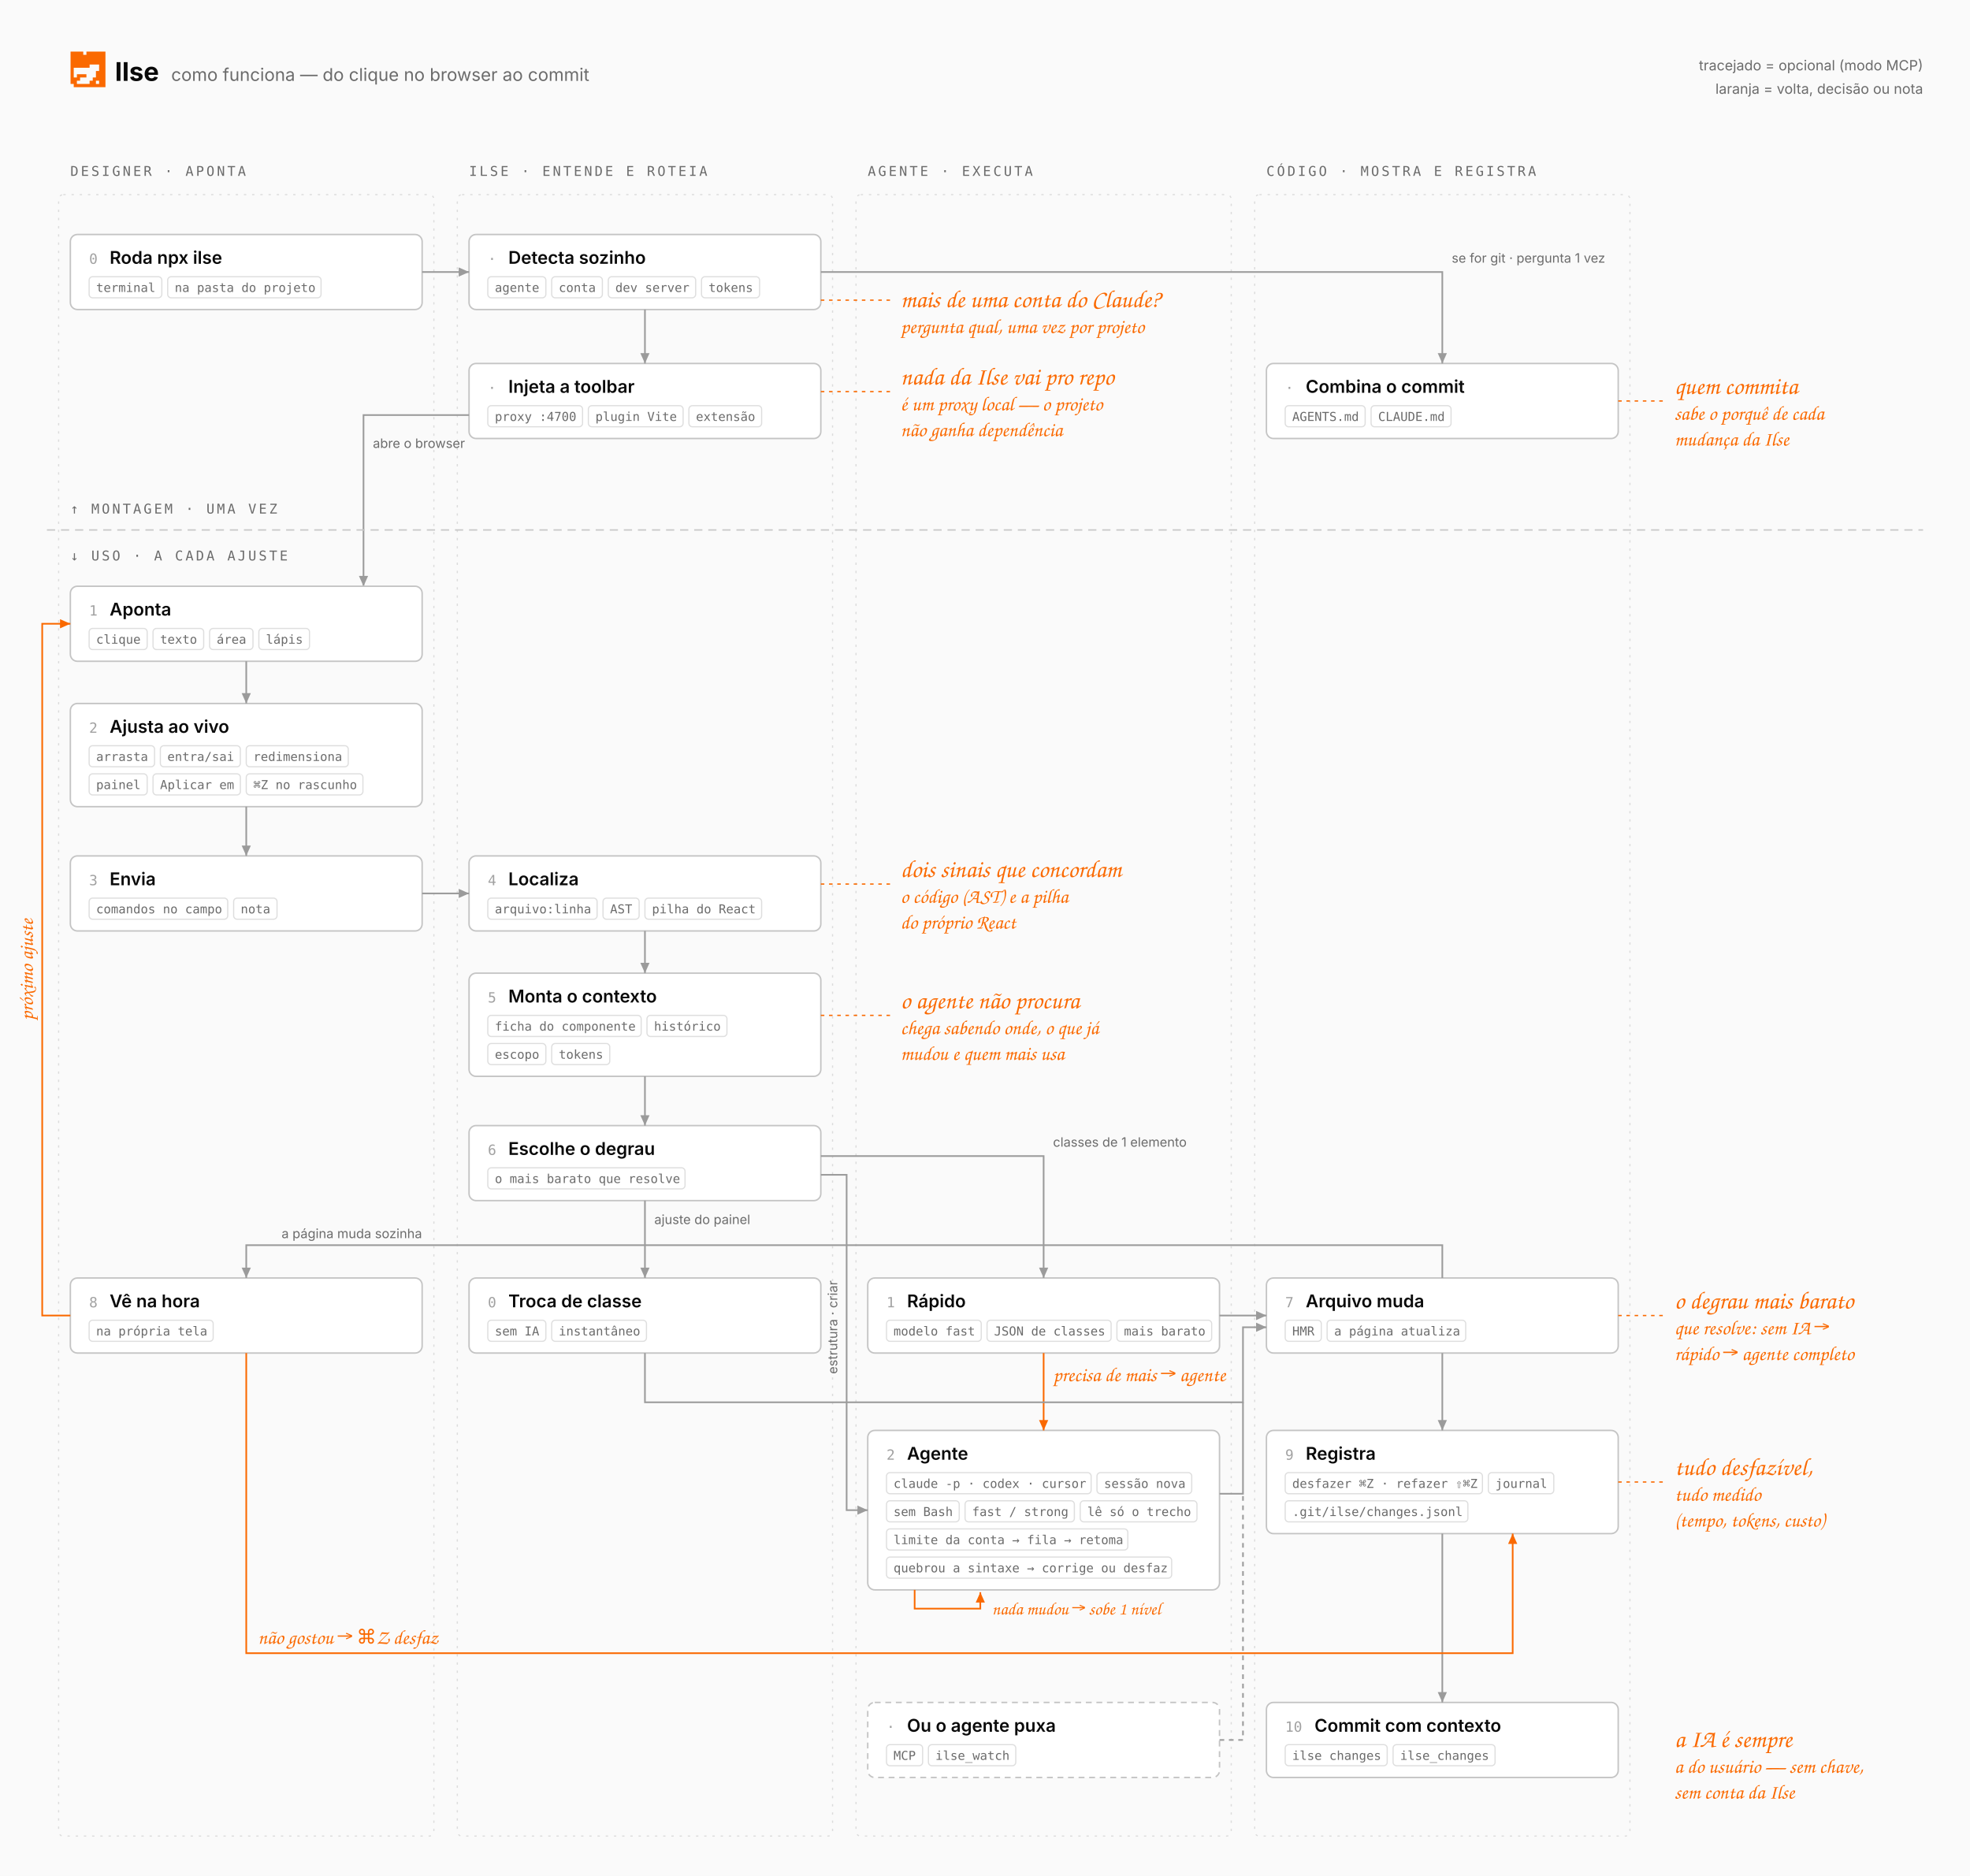
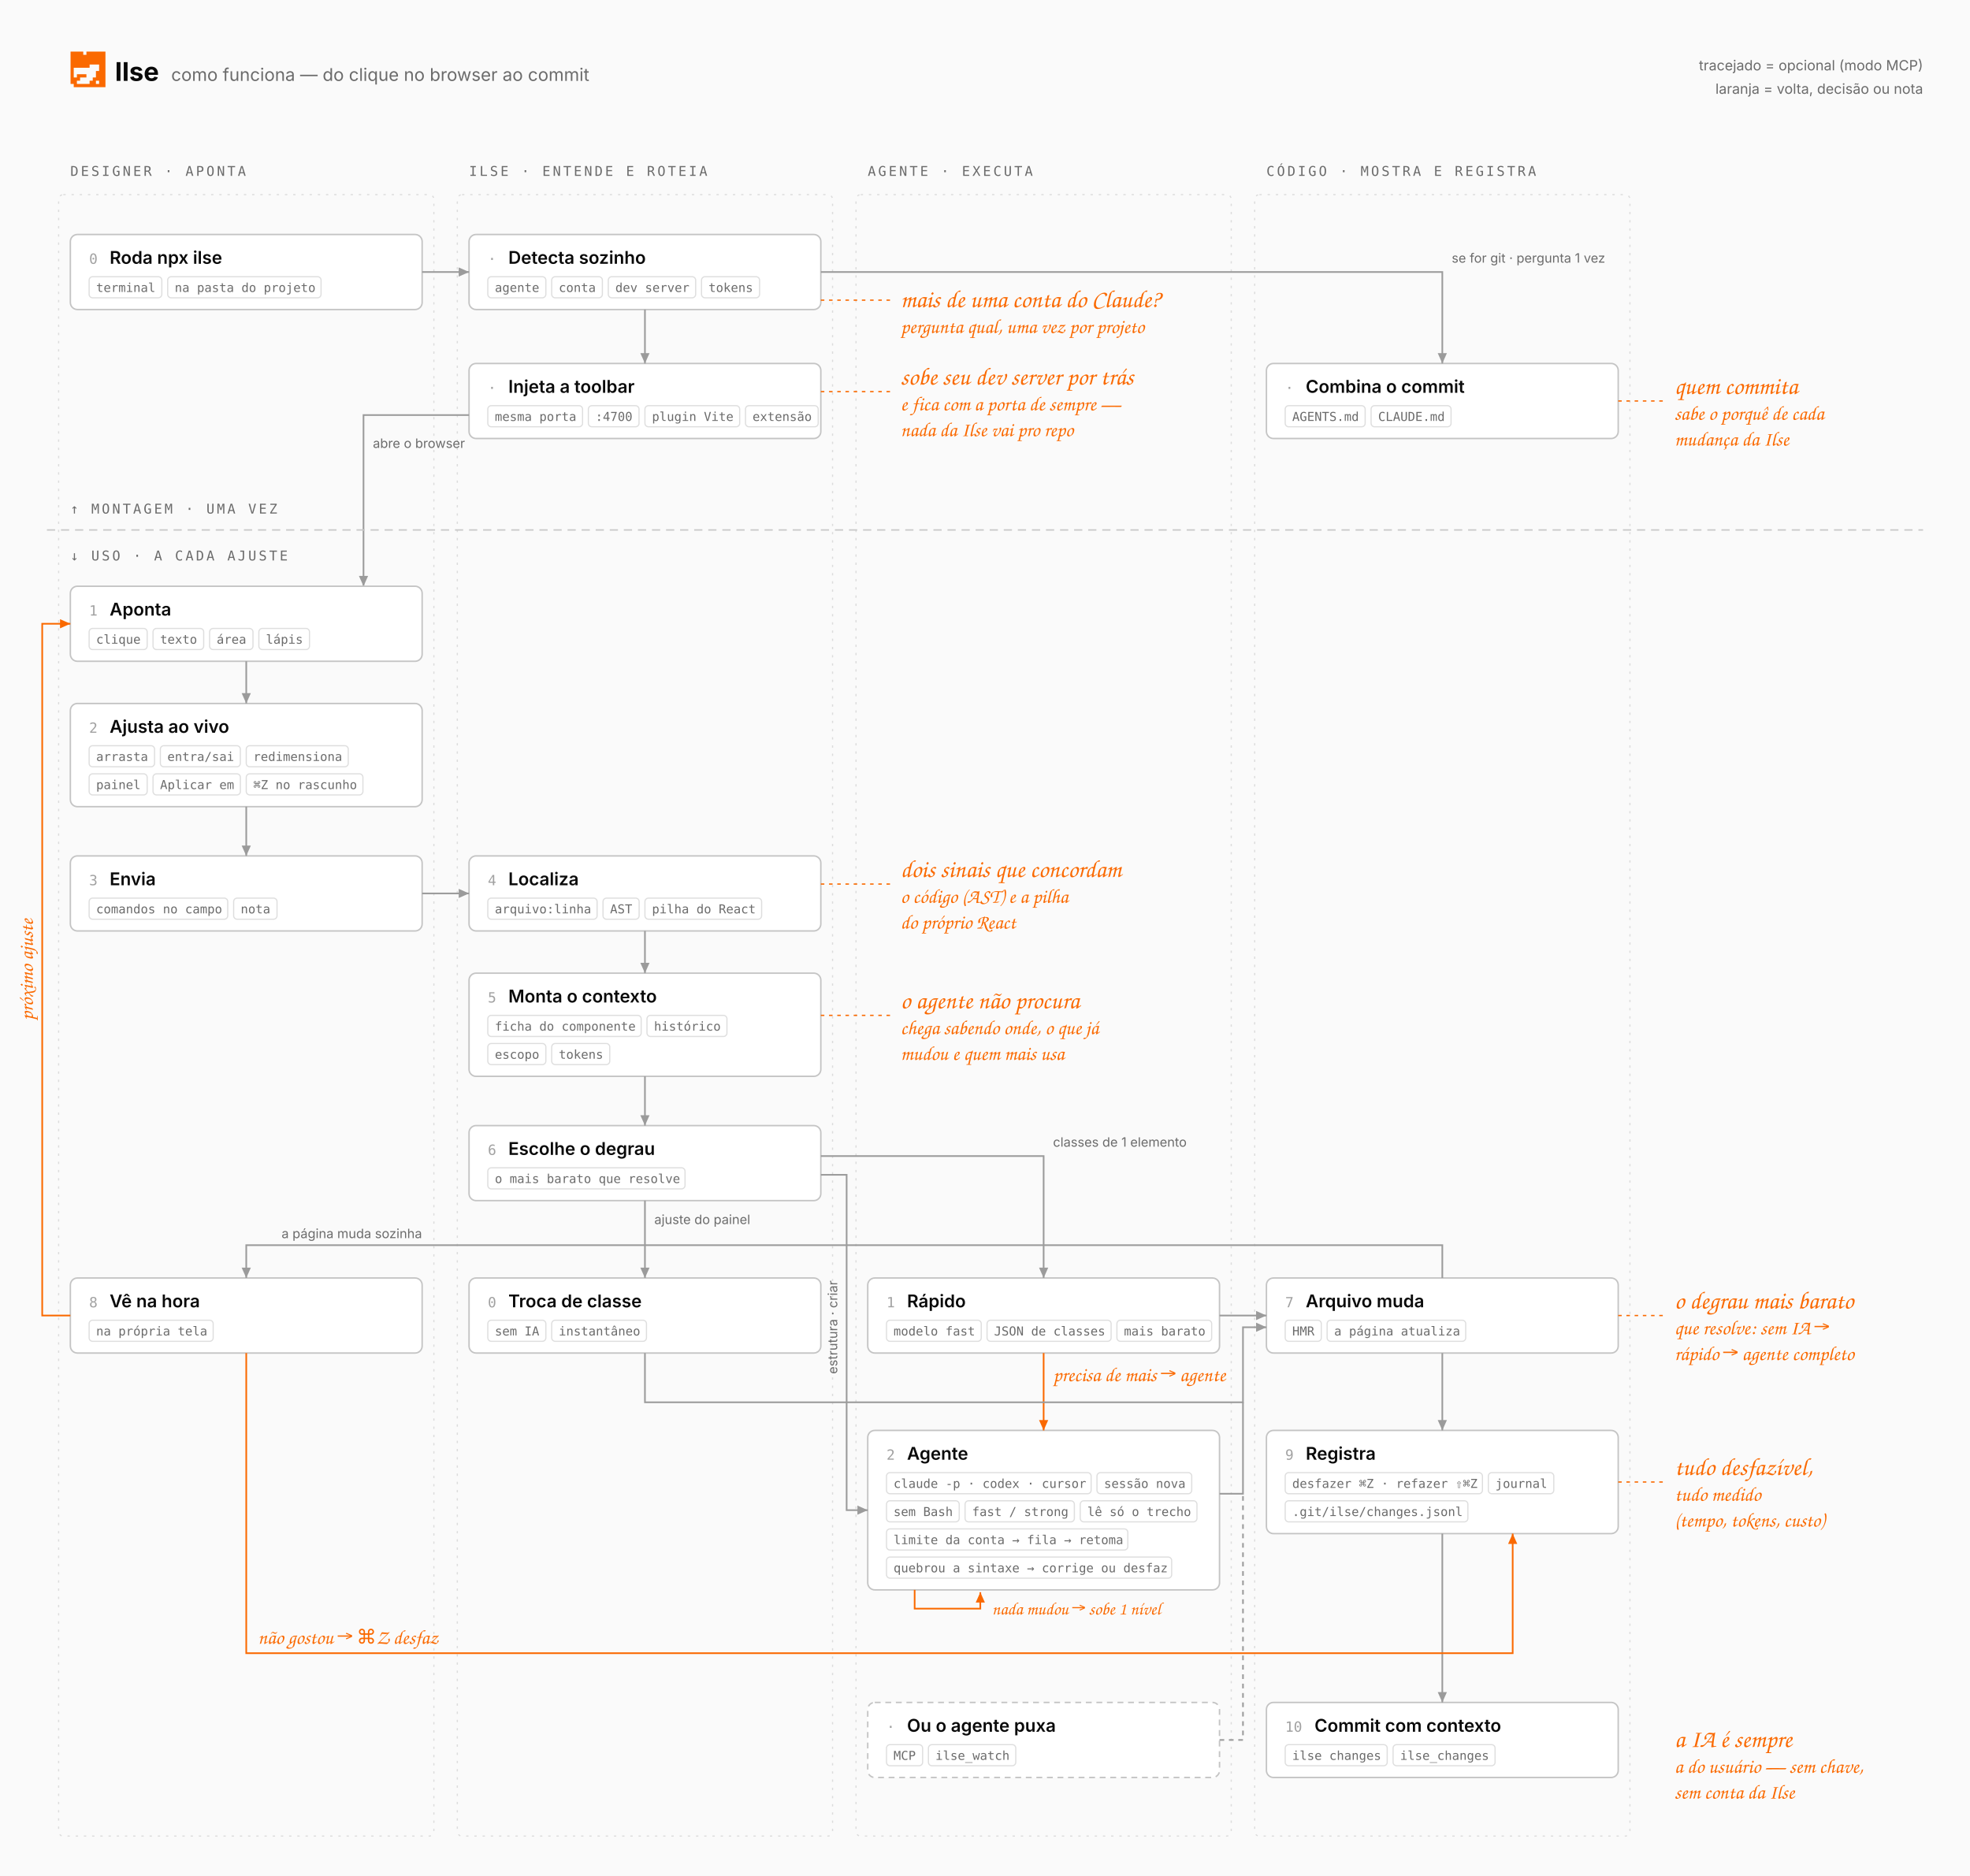
<svg xmlns="http://www.w3.org/2000/svg" width="1680" height="1600" viewBox="0 0 1680 1600" role="img" aria-labelledby="t d">
  <defs>
    <marker id="arrow" viewBox="0 0 10 10" refX="9" refY="5" markerWidth="7" markerHeight="7" orient="auto-start-reverse">
      <path d="M 0 1 L 9 5 L 0 9 z" fill="#9b9b9b" />
    </marker>
    <marker id="arrow-brand" viewBox="0 0 10 10" refX="9" refY="5" markerWidth="7" markerHeight="7" orient="auto-start-reverse">
      <path d="M 0 1 L 9 5 L 0 9 z" fill="#FA6900" />
    </marker>
  </defs>
  <rect width="1680" height="1600" fill="#fafafa" />
  <g transform="translate(60 44) scale(0.2)">
    <path d="M54.955 13.793H68.48V-1.52588e-05H149.626V96.551V110.345V151.721H14.382V137.932H0.858V-1.52588e-05H54.955V13.793ZM109.053 137.932H122.577V124.138H109.053V137.932ZM14.382 110.345H27.907V96.551H68.48V110.345H41.431V124.138H27.907V137.932H82.004V124.138H95.528V110.345H109.053V82.757H122.577V55.17H82.004V68.964H14.382V110.345Z" fill="#FA6900" />
  </g>
  <text x="98" y="69" font-family="Geist, 'Geist Sans', Inter, -apple-system, 'Segoe UI', Helvetica, Arial, sans-serif" font-size="22" font-weight="700" fill="#0a0a0a" text-anchor="start">Ilse</text>
  <text x="146" y="69" font-family="Geist, 'Geist Sans', Inter, -apple-system, 'Segoe UI', Helvetica, Arial, sans-serif" font-size="15" font-weight="400" fill="#6b6b6b" text-anchor="start">como funciona — do clique no browser ao commit</text>
  <text x="1640" y="60" font-family="Geist, 'Geist Sans', Inter, -apple-system, 'Segoe UI', Helvetica, Arial, sans-serif" font-size="12" font-weight="400" fill="#6b6b6b" text-anchor="end">tracejado = opcional (modo MCP)</text>
  <text x="1640" y="80" font-family="Geist, 'Geist Sans', Inter, -apple-system, 'Segoe UI', Helvetica, Arial, sans-serif" font-size="12" font-weight="400" fill="#6b6b6b" text-anchor="end">laranja = volta, decisão ou nota</text>
  <text x="60" y="150" font-family="'Geist Mono', ui-monospace, 'SF Mono', Menlo, Consolas, monospace" font-size="11.5" font-weight="500" fill="#6b6b6b" text-anchor="start" letter-spacing="2">DESIGNER · APONTA</text>
  <rect x="50" y="166" width="320" height="1400" rx="4" fill="none" stroke="#dcdcdc" stroke-dasharray="2 5" />
  <text x="400" y="150" font-family="'Geist Mono', ui-monospace, 'SF Mono', Menlo, Consolas, monospace" font-size="11.5" font-weight="500" fill="#6b6b6b" text-anchor="start" letter-spacing="2">ILSE · ENTENDE E ROTEIA</text>
  <rect x="390" y="166" width="320" height="1400" rx="4" fill="none" stroke="#dcdcdc" stroke-dasharray="2 5" />
  <text x="740" y="150" font-family="'Geist Mono', ui-monospace, 'SF Mono', Menlo, Consolas, monospace" font-size="11.5" font-weight="500" fill="#6b6b6b" text-anchor="start" letter-spacing="2">AGENTE · EXECUTA</text>
  <rect x="730" y="166" width="320" height="1400" rx="4" fill="none" stroke="#dcdcdc" stroke-dasharray="2 5" />
  <text x="1080" y="150" font-family="'Geist Mono', ui-monospace, 'SF Mono', Menlo, Consolas, monospace" font-size="11.5" font-weight="500" fill="#6b6b6b" text-anchor="start" letter-spacing="2">CÓDIGO · MOSTRA E REGISTRA</text>
  <rect x="1070" y="166" width="320" height="1400" rx="4" fill="none" stroke="#dcdcdc" stroke-dasharray="2 5" />
  <rect x="60" y="200" width="300" height="64" rx="6" fill="#ffffff" stroke="#c4c4c4" stroke-width="1.25" />
  <text x="76" y="225" font-family="'Geist Mono', ui-monospace, 'SF Mono', Menlo, Consolas, monospace" font-size="12" font-weight="400" fill="#a1a1a1" text-anchor="start">0</text>
  <text x="93.5" y="225" font-family="Geist, 'Geist Sans', Inter, -apple-system, 'Segoe UI', Helvetica, Arial, sans-serif" font-size="15" font-weight="600" fill="#0a0a0a" text-anchor="start">Roda npx ilse</text>
  <rect x="76" y="236" width="62.0" height="18" rx="3" fill="#ffffff" stroke="#dedede" />
  <text x="82" y="249" font-family="'Geist Mono', ui-monospace, 'SF Mono', Menlo, Consolas, monospace" font-size="10.5" font-weight="400" fill="#6b6b6b" text-anchor="start">terminal</text>
  <rect x="143.0" y="236" width="130.8" height="18" rx="3" fill="#ffffff" stroke="#dedede" />
  <text x="149.0" y="249" font-family="'Geist Mono', ui-monospace, 'SF Mono', Menlo, Consolas, monospace" font-size="10.5" font-weight="400" fill="#6b6b6b" text-anchor="start">na pasta do projeto</text>
  <rect x="400" y="200" width="300" height="64" rx="6" fill="#ffffff" stroke="#c4c4c4" stroke-width="1.25" />
  <text x="416" y="225" font-family="'Geist Mono', ui-monospace, 'SF Mono', Menlo, Consolas, monospace" font-size="12" font-weight="400" fill="#a1a1a1" text-anchor="start">·</text>
  <text x="433.5" y="225" font-family="Geist, 'Geist Sans', Inter, -apple-system, 'Segoe UI', Helvetica, Arial, sans-serif" font-size="15" font-weight="600" fill="#0a0a0a" text-anchor="start">Detecta sozinho</text>
  <rect x="416" y="236" width="49.5" height="18" rx="3" fill="#ffffff" stroke="#dedede" />
  <text x="422" y="249" font-family="'Geist Mono', ui-monospace, 'SF Mono', Menlo, Consolas, monospace" font-size="10.5" font-weight="400" fill="#6b6b6b" text-anchor="start">agente</text>
  <rect x="470.5" y="236" width="43.2" height="18" rx="3" fill="#ffffff" stroke="#dedede" />
  <text x="476.5" y="249" font-family="'Geist Mono', ui-monospace, 'SF Mono', Menlo, Consolas, monospace" font-size="10.5" font-weight="400" fill="#6b6b6b" text-anchor="start">conta</text>
  <rect x="518.75" y="236" width="74.5" height="18" rx="3" fill="#ffffff" stroke="#dedede" />
  <text x="524.75" y="249" font-family="'Geist Mono', ui-monospace, 'SF Mono', Menlo, Consolas, monospace" font-size="10.5" font-weight="400" fill="#6b6b6b" text-anchor="start">dev server</text>
  <rect x="598.25" y="236" width="49.5" height="18" rx="3" fill="#ffffff" stroke="#dedede" />
  <text x="604.25" y="249" font-family="'Geist Mono', ui-monospace, 'SF Mono', Menlo, Consolas, monospace" font-size="10.5" font-weight="400" fill="#6b6b6b" text-anchor="start">tokens</text>
  <rect x="400" y="310" width="300" height="64" rx="6" fill="#ffffff" stroke="#c4c4c4" stroke-width="1.25" />
  <text x="416" y="335" font-family="'Geist Mono', ui-monospace, 'SF Mono', Menlo, Consolas, monospace" font-size="12" font-weight="400" fill="#a1a1a1" text-anchor="start">·</text>
  <text x="433.5" y="335" font-family="Geist, 'Geist Sans', Inter, -apple-system, 'Segoe UI', Helvetica, Arial, sans-serif" font-size="15" font-weight="600" fill="#0a0a0a" text-anchor="start">Injeta a toolbar</text>
  <rect x="416" y="346" width="80.8" height="18" rx="3" fill="#ffffff" stroke="#dedede" />
-   <text x="422" y="359" font-family="'Geist Mono', ui-monospace, 'SF Mono', Menlo, Consolas, monospace" font-size="10.5" font-weight="400" fill="#6b6b6b" text-anchor="start">proxy :4700</text>
-   <rect x="501.75" y="346" width="80.8" height="18" rx="3" fill="#ffffff" stroke="#dedede" />
-   <text x="507.75" y="359" font-family="'Geist Mono', ui-monospace, 'SF Mono', Menlo, Consolas, monospace" font-size="10.5" font-weight="400" fill="#6b6b6b" text-anchor="start">plugin Vite</text>
-   <rect x="587.5" y="346" width="62.0" height="18" rx="3" fill="#ffffff" stroke="#dedede" />
-   <text x="593.5" y="359" font-family="'Geist Mono', ui-monospace, 'SF Mono', Menlo, Consolas, monospace" font-size="10.5" font-weight="400" fill="#6b6b6b" text-anchor="start">extensão</text>
+   <text x="422" y="359" font-family="'Geist Mono', ui-monospace, 'SF Mono', Menlo, Consolas, monospace" font-size="10.5" font-weight="400" fill="#6b6b6b" text-anchor="start">mesma porta</text>
+   <rect x="501.75" y="346" width="43.2" height="18" rx="3" fill="#ffffff" stroke="#dedede" />
+   <text x="507.75" y="359" font-family="'Geist Mono', ui-monospace, 'SF Mono', Menlo, Consolas, monospace" font-size="10.5" font-weight="400" fill="#6b6b6b" text-anchor="start">:4700</text>
+   <rect x="550.0" y="346" width="80.8" height="18" rx="3" fill="#ffffff" stroke="#dedede" />
+   <text x="556.0" y="359" font-family="'Geist Mono', ui-monospace, 'SF Mono', Menlo, Consolas, monospace" font-size="10.5" font-weight="400" fill="#6b6b6b" text-anchor="start">plugin Vite</text>
+   <rect x="635.75" y="346" width="62.0" height="18" rx="3" fill="#ffffff" stroke="#dedede" />
+   <text x="641.75" y="359" font-family="'Geist Mono', ui-monospace, 'SF Mono', Menlo, Consolas, monospace" font-size="10.5" font-weight="400" fill="#6b6b6b" text-anchor="start">extensão</text>
  <rect x="1080" y="310" width="300" height="64" rx="6" fill="#ffffff" stroke="#c4c4c4" stroke-width="1.25" />
  <text x="1096" y="335" font-family="'Geist Mono', ui-monospace, 'SF Mono', Menlo, Consolas, monospace" font-size="12" font-weight="400" fill="#a1a1a1" text-anchor="start">·</text>
  <text x="1113.5" y="335" font-family="Geist, 'Geist Sans', Inter, -apple-system, 'Segoe UI', Helvetica, Arial, sans-serif" font-size="15" font-weight="600" fill="#0a0a0a" text-anchor="start">Combina o commit</text>
  <rect x="1096" y="346" width="68.2" height="18" rx="3" fill="#ffffff" stroke="#dedede" />
  <text x="1102" y="359" font-family="'Geist Mono', ui-monospace, 'SF Mono', Menlo, Consolas, monospace" font-size="10.5" font-weight="400" fill="#6b6b6b" text-anchor="start">AGENTS.md</text>
  <rect x="1169.25" y="346" width="68.2" height="18" rx="3" fill="#ffffff" stroke="#dedede" />
  <text x="1175.25" y="359" font-family="'Geist Mono', ui-monospace, 'SF Mono', Menlo, Consolas, monospace" font-size="10.5" font-weight="400" fill="#6b6b6b" text-anchor="start">CLAUDE.md</text>
  <path d="M 360 232.0 L 400 232.0" fill="none" stroke="#9b9b9b" stroke-width="1.4" marker-end="url(#arrow)" />
  <path d="M 550.0 264 L 550.0 310" fill="none" stroke="#9b9b9b" stroke-width="1.4" marker-end="url(#arrow)" />
  <path d="M 700 232.0 L 1230.0 232.0 L 1230.0 310" fill="none" stroke="#9b9b9b" stroke-width="1.4" marker-end="url(#arrow)" />
  <text x="1238.0" y="224.0" font-family="Geist, 'Geist Sans', Inter, -apple-system, 'Segoe UI', Helvetica, Arial, sans-serif" font-size="11" font-weight="400" fill="#6b6b6b" text-anchor="start">se for git · pergunta 1 vez</text>
  <path d="M 400 354.0 L 310 354.0 L 310 500" fill="none" stroke="#9b9b9b" stroke-width="1.4" marker-end="url(#arrow)" />
  <text x="318" y="382.0" font-family="Geist, 'Geist Sans', Inter, -apple-system, 'Segoe UI', Helvetica, Arial, sans-serif" font-size="11" font-weight="400" fill="#6b6b6b" text-anchor="start">abre o browser</text>
  <path d="M 700 334.0 L 760 334.0" stroke="#FA6900" stroke-width="1.1" stroke-dasharray="3 4" fill="none" />
-   <text x="768" y="328.0" font-family="Caveat, 'Bradley Hand', 'Segoe Print', 'Comic Sans MS', cursive" font-size="21" font-weight="600" fill="#FA6900" text-anchor="start">nada da Ilse vai pro repo</text>
-   <text x="768" y="350.0" font-family="Caveat, 'Bradley Hand', 'Segoe Print', 'Comic Sans MS', cursive" font-size="17" font-weight="400" fill="#FA6900" text-anchor="start">é um proxy local — o projeto</text>
-   <text x="768" y="372.0" font-family="Caveat, 'Bradley Hand', 'Segoe Print', 'Comic Sans MS', cursive" font-size="17" font-weight="400" fill="#FA6900" text-anchor="start">não ganha dependência</text>
+   <text x="768" y="328.0" font-family="Caveat, 'Bradley Hand', 'Segoe Print', 'Comic Sans MS', cursive" font-size="21" font-weight="600" fill="#FA6900" text-anchor="start">sobe seu dev server por trás</text>
+   <text x="768" y="350.0" font-family="Caveat, 'Bradley Hand', 'Segoe Print', 'Comic Sans MS', cursive" font-size="17" font-weight="400" fill="#FA6900" text-anchor="start">e fica com a porta de sempre —</text>
+   <text x="768" y="372.0" font-family="Caveat, 'Bradley Hand', 'Segoe Print', 'Comic Sans MS', cursive" font-size="17" font-weight="400" fill="#FA6900" text-anchor="start">nada da Ilse vai pro repo</text>
  <path d="M 700 256 L 760 256" stroke="#FA6900" stroke-width="1.1" stroke-dasharray="3 4" fill="none" />
  <text x="768" y="262" font-family="Caveat, 'Bradley Hand', 'Segoe Print', 'Comic Sans MS', cursive" font-size="21" font-weight="600" fill="#FA6900" text-anchor="start">mais de uma conta do Claude?</text>
  <text x="768" y="284" font-family="Caveat, 'Bradley Hand', 'Segoe Print', 'Comic Sans MS', cursive" font-size="17" font-weight="400" fill="#FA6900" text-anchor="start">pergunta qual, uma vez por projeto</text>
  <path d="M 1380 342.0 L 1420 342.0" stroke="#FA6900" stroke-width="1.1" stroke-dasharray="3 4" fill="none" />
  <text x="1428" y="336.0" font-family="Caveat, 'Bradley Hand', 'Segoe Print', 'Comic Sans MS', cursive" font-size="21" font-weight="600" fill="#FA6900" text-anchor="start">quem commita</text>
  <text x="1428" y="358.0" font-family="Caveat, 'Bradley Hand', 'Segoe Print', 'Comic Sans MS', cursive" font-size="17" font-weight="400" fill="#FA6900" text-anchor="start">sabe o porquê de cada</text>
  <text x="1428" y="380.0" font-family="Caveat, 'Bradley Hand', 'Segoe Print', 'Comic Sans MS', cursive" font-size="17" font-weight="400" fill="#FA6900" text-anchor="start">mudança da Ilse</text>
  <path d="M 40 452 L 1640 452" stroke="#c8c8c8" stroke-width="1.2" stroke-dasharray="7 5" />
  <text x="60" y="438" font-family="'Geist Mono', ui-monospace, 'SF Mono', Menlo, Consolas, monospace" font-size="11.5" font-weight="500" fill="#6b6b6b" text-anchor="start" letter-spacing="2">↑ MONTAGEM · UMA VEZ</text>
  <text x="60" y="478" font-family="'Geist Mono', ui-monospace, 'SF Mono', Menlo, Consolas, monospace" font-size="11.5" font-weight="500" fill="#6b6b6b" text-anchor="start" letter-spacing="2">↓ USO · A CADA AJUSTE</text>
  <rect x="60" y="500" width="300" height="64" rx="6" fill="#ffffff" stroke="#c4c4c4" stroke-width="1.25" />
  <text x="76" y="525" font-family="'Geist Mono', ui-monospace, 'SF Mono', Menlo, Consolas, monospace" font-size="12" font-weight="400" fill="#a1a1a1" text-anchor="start">1</text>
  <text x="93.5" y="525" font-family="Geist, 'Geist Sans', Inter, -apple-system, 'Segoe UI', Helvetica, Arial, sans-serif" font-size="15" font-weight="600" fill="#0a0a0a" text-anchor="start">Aponta</text>
  <rect x="76" y="536" width="49.5" height="18" rx="3" fill="#ffffff" stroke="#dedede" />
  <text x="82" y="549" font-family="'Geist Mono', ui-monospace, 'SF Mono', Menlo, Consolas, monospace" font-size="10.5" font-weight="400" fill="#6b6b6b" text-anchor="start">clique</text>
  <rect x="130.5" y="536" width="43.2" height="18" rx="3" fill="#ffffff" stroke="#dedede" />
  <text x="136.5" y="549" font-family="'Geist Mono', ui-monospace, 'SF Mono', Menlo, Consolas, monospace" font-size="10.5" font-weight="400" fill="#6b6b6b" text-anchor="start">texto</text>
  <rect x="178.75" y="536" width="37.0" height="18" rx="3" fill="#ffffff" stroke="#dedede" />
  <text x="184.75" y="549" font-family="'Geist Mono', ui-monospace, 'SF Mono', Menlo, Consolas, monospace" font-size="10.5" font-weight="400" fill="#6b6b6b" text-anchor="start">área</text>
  <rect x="220.75" y="536" width="43.2" height="18" rx="3" fill="#ffffff" stroke="#dedede" />
  <text x="226.75" y="549" font-family="'Geist Mono', ui-monospace, 'SF Mono', Menlo, Consolas, monospace" font-size="10.5" font-weight="400" fill="#6b6b6b" text-anchor="start">lápis</text>
  <rect x="60" y="600" width="300" height="88" rx="6" fill="#ffffff" stroke="#c4c4c4" stroke-width="1.25" />
  <text x="76" y="625" font-family="'Geist Mono', ui-monospace, 'SF Mono', Menlo, Consolas, monospace" font-size="12" font-weight="400" fill="#a1a1a1" text-anchor="start">2</text>
  <text x="93.5" y="625" font-family="Geist, 'Geist Sans', Inter, -apple-system, 'Segoe UI', Helvetica, Arial, sans-serif" font-size="15" font-weight="600" fill="#0a0a0a" text-anchor="start">Ajusta ao vivo</text>
  <rect x="76" y="636" width="55.8" height="18" rx="3" fill="#ffffff" stroke="#dedede" />
  <text x="82" y="649" font-family="'Geist Mono', ui-monospace, 'SF Mono', Menlo, Consolas, monospace" font-size="10.5" font-weight="400" fill="#6b6b6b" text-anchor="start">arrasta</text>
  <rect x="136.75" y="636" width="68.2" height="18" rx="3" fill="#ffffff" stroke="#dedede" />
  <text x="142.75" y="649" font-family="'Geist Mono', ui-monospace, 'SF Mono', Menlo, Consolas, monospace" font-size="10.5" font-weight="400" fill="#6b6b6b" text-anchor="start">entra/sai</text>
  <rect x="210.0" y="636" width="87.0" height="18" rx="3" fill="#ffffff" stroke="#dedede" />
  <text x="216.0" y="649" font-family="'Geist Mono', ui-monospace, 'SF Mono', Menlo, Consolas, monospace" font-size="10.5" font-weight="400" fill="#6b6b6b" text-anchor="start">redimensiona</text>
  <rect x="76" y="660" width="49.5" height="18" rx="3" fill="#ffffff" stroke="#dedede" />
  <text x="82" y="673" font-family="'Geist Mono', ui-monospace, 'SF Mono', Menlo, Consolas, monospace" font-size="10.5" font-weight="400" fill="#6b6b6b" text-anchor="start">painel</text>
  <rect x="130.5" y="660" width="74.5" height="18" rx="3" fill="#ffffff" stroke="#dedede" />
  <text x="136.5" y="673" font-family="'Geist Mono', ui-monospace, 'SF Mono', Menlo, Consolas, monospace" font-size="10.5" font-weight="400" fill="#6b6b6b" text-anchor="start">Aplicar em</text>
  <rect x="210.0" y="660" width="99.5" height="18" rx="3" fill="#ffffff" stroke="#dedede" />
  <text x="216.0" y="673" font-family="'Geist Mono', ui-monospace, 'SF Mono', Menlo, Consolas, monospace" font-size="10.5" font-weight="400" fill="#6b6b6b" text-anchor="start">⌘Z no rascunho</text>
  <rect x="60" y="730" width="300" height="64" rx="6" fill="#ffffff" stroke="#c4c4c4" stroke-width="1.25" />
  <text x="76" y="755" font-family="'Geist Mono', ui-monospace, 'SF Mono', Menlo, Consolas, monospace" font-size="12" font-weight="400" fill="#a1a1a1" text-anchor="start">3</text>
  <text x="93.5" y="755" font-family="Geist, 'Geist Sans', Inter, -apple-system, 'Segoe UI', Helvetica, Arial, sans-serif" font-size="15" font-weight="600" fill="#0a0a0a" text-anchor="start">Envia</text>
  <rect x="76" y="766" width="118.2" height="18" rx="3" fill="#ffffff" stroke="#dedede" />
  <text x="82" y="779" font-family="'Geist Mono', ui-monospace, 'SF Mono', Menlo, Consolas, monospace" font-size="10.5" font-weight="400" fill="#6b6b6b" text-anchor="start">comandos no campo</text>
  <rect x="199.25" y="766" width="37.0" height="18" rx="3" fill="#ffffff" stroke="#dedede" />
  <text x="205.25" y="779" font-family="'Geist Mono', ui-monospace, 'SF Mono', Menlo, Consolas, monospace" font-size="10.5" font-weight="400" fill="#6b6b6b" text-anchor="start">nota</text>
  <path d="M 210.0 564 L 210.0 600" fill="none" stroke="#9b9b9b" stroke-width="1.4" marker-end="url(#arrow)" />
  <path d="M 210.0 688 L 210.0 730" fill="none" stroke="#9b9b9b" stroke-width="1.4" marker-end="url(#arrow)" />
  <rect x="400" y="730" width="300" height="64" rx="6" fill="#ffffff" stroke="#c4c4c4" stroke-width="1.25" />
  <text x="416" y="755" font-family="'Geist Mono', ui-monospace, 'SF Mono', Menlo, Consolas, monospace" font-size="12" font-weight="400" fill="#a1a1a1" text-anchor="start">4</text>
  <text x="433.5" y="755" font-family="Geist, 'Geist Sans', Inter, -apple-system, 'Segoe UI', Helvetica, Arial, sans-serif" font-size="15" font-weight="600" fill="#0a0a0a" text-anchor="start">Localiza</text>
  <rect x="416" y="766" width="93.2" height="18" rx="3" fill="#ffffff" stroke="#dedede" />
  <text x="422" y="779" font-family="'Geist Mono', ui-monospace, 'SF Mono', Menlo, Consolas, monospace" font-size="10.5" font-weight="400" fill="#6b6b6b" text-anchor="start">arquivo:linha</text>
  <rect x="514.25" y="766" width="30.8" height="18" rx="3" fill="#ffffff" stroke="#dedede" />
  <text x="520.25" y="779" font-family="'Geist Mono', ui-monospace, 'SF Mono', Menlo, Consolas, monospace" font-size="10.5" font-weight="400" fill="#6b6b6b" text-anchor="start">AST</text>
  <rect x="550.0" y="766" width="99.5" height="18" rx="3" fill="#ffffff" stroke="#dedede" />
  <text x="556.0" y="779" font-family="'Geist Mono', ui-monospace, 'SF Mono', Menlo, Consolas, monospace" font-size="10.5" font-weight="400" fill="#6b6b6b" text-anchor="start">pilha do React</text>
  <rect x="400" y="830" width="300" height="88" rx="6" fill="#ffffff" stroke="#c4c4c4" stroke-width="1.25" />
  <text x="416" y="855" font-family="'Geist Mono', ui-monospace, 'SF Mono', Menlo, Consolas, monospace" font-size="12" font-weight="400" fill="#a1a1a1" text-anchor="start">5</text>
  <text x="433.5" y="855" font-family="Geist, 'Geist Sans', Inter, -apple-system, 'Segoe UI', Helvetica, Arial, sans-serif" font-size="15" font-weight="600" fill="#0a0a0a" text-anchor="start">Monta o contexto</text>
  <rect x="416" y="866" width="130.8" height="18" rx="3" fill="#ffffff" stroke="#dedede" />
  <text x="422" y="879" font-family="'Geist Mono', ui-monospace, 'SF Mono', Menlo, Consolas, monospace" font-size="10.5" font-weight="400" fill="#6b6b6b" text-anchor="start">ficha do componente</text>
  <rect x="551.75" y="866" width="68.2" height="18" rx="3" fill="#ffffff" stroke="#dedede" />
  <text x="557.75" y="879" font-family="'Geist Mono', ui-monospace, 'SF Mono', Menlo, Consolas, monospace" font-size="10.5" font-weight="400" fill="#6b6b6b" text-anchor="start">histórico</text>
  <rect x="416" y="890" width="49.5" height="18" rx="3" fill="#ffffff" stroke="#dedede" />
  <text x="422" y="903" font-family="'Geist Mono', ui-monospace, 'SF Mono', Menlo, Consolas, monospace" font-size="10.5" font-weight="400" fill="#6b6b6b" text-anchor="start">escopo</text>
  <rect x="470.5" y="890" width="49.5" height="18" rx="3" fill="#ffffff" stroke="#dedede" />
  <text x="476.5" y="903" font-family="'Geist Mono', ui-monospace, 'SF Mono', Menlo, Consolas, monospace" font-size="10.5" font-weight="400" fill="#6b6b6b" text-anchor="start">tokens</text>
  <rect x="400" y="960" width="300" height="64" rx="6" fill="#ffffff" stroke="#c4c4c4" stroke-width="1.25" />
  <text x="416" y="985" font-family="'Geist Mono', ui-monospace, 'SF Mono', Menlo, Consolas, monospace" font-size="12" font-weight="400" fill="#a1a1a1" text-anchor="start">6</text>
  <text x="433.5" y="985" font-family="Geist, 'Geist Sans', Inter, -apple-system, 'Segoe UI', Helvetica, Arial, sans-serif" font-size="15" font-weight="600" fill="#0a0a0a" text-anchor="start">Escolhe o degrau</text>
  <rect x="416" y="996" width="168.2" height="18" rx="3" fill="#ffffff" stroke="#dedede" />
  <text x="422" y="1009" font-family="'Geist Mono', ui-monospace, 'SF Mono', Menlo, Consolas, monospace" font-size="10.5" font-weight="400" fill="#6b6b6b" text-anchor="start">o mais barato que resolve</text>
  <path d="M 360 762.0 L 400 762.0" fill="none" stroke="#9b9b9b" stroke-width="1.4" marker-end="url(#arrow)" />
  <path d="M 700 754.0 L 760 754.0" stroke="#FA6900" stroke-width="1.1" stroke-dasharray="3 4" fill="none" />
  <text x="768" y="748.0" font-family="Caveat, 'Bradley Hand', 'Segoe Print', 'Comic Sans MS', cursive" font-size="21" font-weight="600" fill="#FA6900" text-anchor="start">dois sinais que concordam</text>
  <text x="768" y="770.0" font-family="Caveat, 'Bradley Hand', 'Segoe Print', 'Comic Sans MS', cursive" font-size="17" font-weight="400" fill="#FA6900" text-anchor="start">o código (AST) e a pilha</text>
  <text x="768" y="792.0" font-family="Caveat, 'Bradley Hand', 'Segoe Print', 'Comic Sans MS', cursive" font-size="17" font-weight="400" fill="#FA6900" text-anchor="start">do próprio React</text>
  <path d="M 550.0 794 L 550.0 830" fill="none" stroke="#9b9b9b" stroke-width="1.4" marker-end="url(#arrow)" />
  <path d="M 550.0 918 L 550.0 960" fill="none" stroke="#9b9b9b" stroke-width="1.4" marker-end="url(#arrow)" />
  <path d="M 700 866.0 L 760 866.0" stroke="#FA6900" stroke-width="1.1" stroke-dasharray="3 4" fill="none" />
  <text x="768" y="860.0" font-family="Caveat, 'Bradley Hand', 'Segoe Print', 'Comic Sans MS', cursive" font-size="21" font-weight="600" fill="#FA6900" text-anchor="start">o agente não procura</text>
  <text x="768" y="882.0" font-family="Caveat, 'Bradley Hand', 'Segoe Print', 'Comic Sans MS', cursive" font-size="17" font-weight="400" fill="#FA6900" text-anchor="start">chega sabendo onde, o que já</text>
  <text x="768" y="904.0" font-family="Caveat, 'Bradley Hand', 'Segoe Print', 'Comic Sans MS', cursive" font-size="17" font-weight="400" fill="#FA6900" text-anchor="start">mudou e quem mais usa</text>
  <rect x="400" y="1090" width="300" height="64" rx="6" fill="#ffffff" stroke="#c4c4c4" stroke-width="1.25" />
  <text x="416" y="1115" font-family="'Geist Mono', ui-monospace, 'SF Mono', Menlo, Consolas, monospace" font-size="12" font-weight="400" fill="#a1a1a1" text-anchor="start">0</text>
  <text x="433.5" y="1115" font-family="Geist, 'Geist Sans', Inter, -apple-system, 'Segoe UI', Helvetica, Arial, sans-serif" font-size="15" font-weight="600" fill="#0a0a0a" text-anchor="start">Troca de classe</text>
  <rect x="416" y="1126" width="49.5" height="18" rx="3" fill="#ffffff" stroke="#dedede" />
  <text x="422" y="1139" font-family="'Geist Mono', ui-monospace, 'SF Mono', Menlo, Consolas, monospace" font-size="10.5" font-weight="400" fill="#6b6b6b" text-anchor="start">sem IA</text>
  <rect x="470.5" y="1126" width="80.8" height="18" rx="3" fill="#ffffff" stroke="#dedede" />
  <text x="476.5" y="1139" font-family="'Geist Mono', ui-monospace, 'SF Mono', Menlo, Consolas, monospace" font-size="10.5" font-weight="400" fill="#6b6b6b" text-anchor="start">instantâneo</text>
  <rect x="740" y="1090" width="300" height="64" rx="6" fill="#ffffff" stroke="#c4c4c4" stroke-width="1.25" />
  <text x="756" y="1115" font-family="'Geist Mono', ui-monospace, 'SF Mono', Menlo, Consolas, monospace" font-size="12" font-weight="400" fill="#a1a1a1" text-anchor="start">1</text>
  <text x="773.5" y="1115" font-family="Geist, 'Geist Sans', Inter, -apple-system, 'Segoe UI', Helvetica, Arial, sans-serif" font-size="15" font-weight="600" fill="#0a0a0a" text-anchor="start">Rápido</text>
  <rect x="756" y="1126" width="80.8" height="18" rx="3" fill="#ffffff" stroke="#dedede" />
  <text x="762" y="1139" font-family="'Geist Mono', ui-monospace, 'SF Mono', Menlo, Consolas, monospace" font-size="10.5" font-weight="400" fill="#6b6b6b" text-anchor="start">modelo fast</text>
  <rect x="841.75" y="1126" width="105.8" height="18" rx="3" fill="#ffffff" stroke="#dedede" />
  <text x="847.75" y="1139" font-family="'Geist Mono', ui-monospace, 'SF Mono', Menlo, Consolas, monospace" font-size="10.5" font-weight="400" fill="#6b6b6b" text-anchor="start">JSON de classes</text>
  <rect x="952.5" y="1126" width="80.8" height="18" rx="3" fill="#ffffff" stroke="#dedede" />
  <text x="958.5" y="1139" font-family="'Geist Mono', ui-monospace, 'SF Mono', Menlo, Consolas, monospace" font-size="10.5" font-weight="400" fill="#6b6b6b" text-anchor="start">mais barato</text>
  <rect x="740" y="1220" width="300" height="136" rx="6" fill="#ffffff" stroke="#c4c4c4" stroke-width="1.25" />
  <text x="756" y="1245" font-family="'Geist Mono', ui-monospace, 'SF Mono', Menlo, Consolas, monospace" font-size="12" font-weight="400" fill="#a1a1a1" text-anchor="start">2</text>
  <text x="773.5" y="1245" font-family="Geist, 'Geist Sans', Inter, -apple-system, 'Segoe UI', Helvetica, Arial, sans-serif" font-size="15" font-weight="600" fill="#0a0a0a" text-anchor="start">Agente</text>
  <rect x="756" y="1256" width="174.5" height="18" rx="3" fill="#ffffff" stroke="#dedede" />
  <text x="762" y="1269" font-family="'Geist Mono', ui-monospace, 'SF Mono', Menlo, Consolas, monospace" font-size="10.5" font-weight="400" fill="#6b6b6b" text-anchor="start">claude -p · codex · cursor</text>
  <rect x="935.5" y="1256" width="80.8" height="18" rx="3" fill="#ffffff" stroke="#dedede" />
  <text x="941.5" y="1269" font-family="'Geist Mono', ui-monospace, 'SF Mono', Menlo, Consolas, monospace" font-size="10.5" font-weight="400" fill="#6b6b6b" text-anchor="start">sessão nova</text>
  <rect x="756" y="1280" width="62.0" height="18" rx="3" fill="#ffffff" stroke="#dedede" />
  <text x="762" y="1293" font-family="'Geist Mono', ui-monospace, 'SF Mono', Menlo, Consolas, monospace" font-size="10.5" font-weight="400" fill="#6b6b6b" text-anchor="start">sem Bash</text>
  <rect x="823.0" y="1280" width="93.2" height="18" rx="3" fill="#ffffff" stroke="#dedede" />
  <text x="829.0" y="1293" font-family="'Geist Mono', ui-monospace, 'SF Mono', Menlo, Consolas, monospace" font-size="10.5" font-weight="400" fill="#6b6b6b" text-anchor="start">fast / strong</text>
  <rect x="921.25" y="1280" width="99.5" height="18" rx="3" fill="#ffffff" stroke="#dedede" />
  <text x="927.25" y="1293" font-family="'Geist Mono', ui-monospace, 'SF Mono', Menlo, Consolas, monospace" font-size="10.5" font-weight="400" fill="#6b6b6b" text-anchor="start">lê só o trecho</text>
  <rect x="756" y="1304" width="205.8" height="18" rx="3" fill="#ffffff" stroke="#dedede" />
  <text x="762" y="1317" font-family="'Geist Mono', ui-monospace, 'SF Mono', Menlo, Consolas, monospace" font-size="10.5" font-weight="400" fill="#6b6b6b" text-anchor="start">limite da conta → fila → retoma</text>
  <rect x="756" y="1328" width="243.2" height="18" rx="3" fill="#ffffff" stroke="#dedede" />
  <text x="762" y="1341" font-family="'Geist Mono', ui-monospace, 'SF Mono', Menlo, Consolas, monospace" font-size="10.5" font-weight="400" fill="#6b6b6b" text-anchor="start">quebrou a sintaxe → corrige ou desfaz</text>
  <rect x="740" y="1452" width="300" height="64" rx="6" fill="#ffffff" stroke="#c4c4c4" stroke-width="1.25" stroke-dasharray="5 4" />
  <text x="756" y="1477" font-family="'Geist Mono', ui-monospace, 'SF Mono', Menlo, Consolas, monospace" font-size="12" font-weight="400" fill="#a1a1a1" text-anchor="start">·</text>
  <text x="773.5" y="1477" font-family="Geist, 'Geist Sans', Inter, -apple-system, 'Segoe UI', Helvetica, Arial, sans-serif" font-size="15" font-weight="600" fill="#0a0a0a" text-anchor="start">Ou o agente puxa</text>
  <rect x="756" y="1488" width="30.8" height="18" rx="3" fill="#ffffff" stroke="#dedede" />
  <text x="762" y="1501" font-family="'Geist Mono', ui-monospace, 'SF Mono', Menlo, Consolas, monospace" font-size="10.5" font-weight="400" fill="#6b6b6b" text-anchor="start">MCP</text>
  <rect x="791.75" y="1488" width="74.5" height="18" rx="3" fill="#ffffff" stroke="#dedede" />
  <text x="797.75" y="1501" font-family="'Geist Mono', ui-monospace, 'SF Mono', Menlo, Consolas, monospace" font-size="10.5" font-weight="400" fill="#6b6b6b" text-anchor="start">ilse_watch</text>
  <path d="M 550.0 1024 L 550.0 1090" fill="none" stroke="#9b9b9b" stroke-width="1.4" marker-end="url(#arrow)" />
  <text x="558.0" y="1044" font-family="Geist, 'Geist Sans', Inter, -apple-system, 'Segoe UI', Helvetica, Arial, sans-serif" font-size="11" font-weight="400" fill="#6b6b6b" text-anchor="start">ajuste do painel</text>
  <path d="M 700 986.0 L 890.0 986.0 L 890.0 1090" fill="none" stroke="#9b9b9b" stroke-width="1.4" marker-end="url(#arrow)" />
  <text x="898.0" y="978.0" font-family="Geist, 'Geist Sans', Inter, -apple-system, 'Segoe UI', Helvetica, Arial, sans-serif" font-size="11" font-weight="400" fill="#6b6b6b" text-anchor="start">classes de 1 elemento</text>
  <path d="M 890.0 1154 L 890.0 1220" fill="none" stroke="#FA6900" stroke-width="1.4" marker-end="url(#arrow-brand)" />
  <text x="898.0" y="1178" font-family="Caveat, 'Bradley Hand', 'Segoe Print', 'Comic Sans MS', cursive" font-size="17" font-weight="400" fill="#FA6900" text-anchor="start">precisa de mais → agente</text>
  <path d="M 700 1002.0 L 722 1002.0 L 722 1288.0 L 740 1288.0" fill="none" stroke="#9b9b9b" stroke-width="1.4" marker-end="url(#arrow)" />
  <text x="714" y="1132" font-family="Geist, 'Geist Sans', Inter, -apple-system, 'Segoe UI', Helvetica, Arial, sans-serif" font-size="11" font-weight="400" fill="#6b6b6b" text-anchor="middle" transform="rotate(-90 714 1132)">estrutura · criar</text>
  <path d="M 780 1356 L 780 1372 L 836 1372 L 836 1358" fill="none" stroke="#FA6900" stroke-width="1.4" marker-end="url(#arrow-brand)" />
  <text x="846" y="1377" font-family="Caveat, 'Bradley Hand', 'Segoe Print', 'Comic Sans MS', cursive" font-size="15" font-weight="400" fill="#FA6900" text-anchor="start">nada mudou → sobe 1 nível</text>
  <rect x="1080" y="1090" width="300" height="64" rx="6" fill="#ffffff" stroke="#c4c4c4" stroke-width="1.25" />
  <text x="1096" y="1115" font-family="'Geist Mono', ui-monospace, 'SF Mono', Menlo, Consolas, monospace" font-size="12" font-weight="400" fill="#a1a1a1" text-anchor="start">7</text>
  <text x="1113.5" y="1115" font-family="Geist, 'Geist Sans', Inter, -apple-system, 'Segoe UI', Helvetica, Arial, sans-serif" font-size="15" font-weight="600" fill="#0a0a0a" text-anchor="start">Arquivo muda</text>
  <rect x="1096" y="1126" width="30.8" height="18" rx="3" fill="#ffffff" stroke="#dedede" />
  <text x="1102" y="1139" font-family="'Geist Mono', ui-monospace, 'SF Mono', Menlo, Consolas, monospace" font-size="10.5" font-weight="400" fill="#6b6b6b" text-anchor="start">HMR</text>
  <rect x="1131.75" y="1126" width="118.2" height="18" rx="3" fill="#ffffff" stroke="#dedede" />
  <text x="1137.75" y="1139" font-family="'Geist Mono', ui-monospace, 'SF Mono', Menlo, Consolas, monospace" font-size="10.5" font-weight="400" fill="#6b6b6b" text-anchor="start">a página atualiza</text>
  <rect x="1080" y="1220" width="300" height="88" rx="6" fill="#ffffff" stroke="#c4c4c4" stroke-width="1.25" />
  <text x="1096" y="1245" font-family="'Geist Mono', ui-monospace, 'SF Mono', Menlo, Consolas, monospace" font-size="12" font-weight="400" fill="#a1a1a1" text-anchor="start">9</text>
  <text x="1113.5" y="1245" font-family="Geist, 'Geist Sans', Inter, -apple-system, 'Segoe UI', Helvetica, Arial, sans-serif" font-size="15" font-weight="600" fill="#0a0a0a" text-anchor="start">Registra</text>
  <rect x="1096" y="1256" width="168.2" height="18" rx="3" fill="#ffffff" stroke="#dedede" />
  <text x="1102" y="1269" font-family="'Geist Mono', ui-monospace, 'SF Mono', Menlo, Consolas, monospace" font-size="10.5" font-weight="400" fill="#6b6b6b" text-anchor="start">desfazer ⌘Z · refazer ⇧⌘Z</text>
  <rect x="1269.25" y="1256" width="55.8" height="18" rx="3" fill="#ffffff" stroke="#dedede" />
  <text x="1275.25" y="1269" font-family="'Geist Mono', ui-monospace, 'SF Mono', Menlo, Consolas, monospace" font-size="10.5" font-weight="400" fill="#6b6b6b" text-anchor="start">journal</text>
  <rect x="1096" y="1280" width="155.8" height="18" rx="3" fill="#ffffff" stroke="#dedede" />
  <text x="1102" y="1293" font-family="'Geist Mono', ui-monospace, 'SF Mono', Menlo, Consolas, monospace" font-size="10.5" font-weight="400" fill="#6b6b6b" text-anchor="start">.git/ilse/changes.jsonl</text>
  <rect x="1080" y="1452" width="300" height="64" rx="6" fill="#ffffff" stroke="#c4c4c4" stroke-width="1.25" />
  <text x="1096" y="1477" font-family="'Geist Mono', ui-monospace, 'SF Mono', Menlo, Consolas, monospace" font-size="12" font-weight="400" fill="#a1a1a1" text-anchor="start">10</text>
  <text x="1121.0" y="1477" font-family="Geist, 'Geist Sans', Inter, -apple-system, 'Segoe UI', Helvetica, Arial, sans-serif" font-size="15" font-weight="600" fill="#0a0a0a" text-anchor="start">Commit com contexto</text>
  <rect x="1096" y="1488" width="87.0" height="18" rx="3" fill="#ffffff" stroke="#dedede" />
  <text x="1102" y="1501" font-family="'Geist Mono', ui-monospace, 'SF Mono', Menlo, Consolas, monospace" font-size="10.5" font-weight="400" fill="#6b6b6b" text-anchor="start">ilse changes</text>
  <rect x="1188.0" y="1488" width="87.0" height="18" rx="3" fill="#ffffff" stroke="#dedede" />
  <text x="1194.0" y="1501" font-family="'Geist Mono', ui-monospace, 'SF Mono', Menlo, Consolas, monospace" font-size="10.5" font-weight="400" fill="#6b6b6b" text-anchor="start">ilse_changes</text>
  <path d="M 1040 1122.0 L 1080 1122.0" fill="none" stroke="#9b9b9b" stroke-width="1.4" marker-end="url(#arrow)" />
  <path d="M 550.0 1154 L 550.0 1196 L 1060 1196 L 1060 1132.0 L 1080 1132.0" fill="none" stroke="#9b9b9b" stroke-width="1.4" marker-end="url(#arrow)" />
  <path d="M 1040 1274.0 L 1060 1274.0 L 1060 1196" fill="none" stroke="#9b9b9b" stroke-width="1.4" />
  <path d="M 1040 1484.0 L 1060 1484.0 L 1060 1274.0" fill="none" stroke="#9b9b9b" stroke-width="1.4" stroke-dasharray="4 4" />
  <path d="M 1230.0 1154 L 1230.0 1220" fill="none" stroke="#9b9b9b" stroke-width="1.4" marker-end="url(#arrow)" />
  <path d="M 1230.0 1308 L 1230.0 1452" fill="none" stroke="#9b9b9b" stroke-width="1.4" marker-end="url(#arrow)" />
  <rect x="60" y="1090" width="300" height="64" rx="6" fill="#ffffff" stroke="#c4c4c4" stroke-width="1.25" />
  <text x="76" y="1115" font-family="'Geist Mono', ui-monospace, 'SF Mono', Menlo, Consolas, monospace" font-size="12" font-weight="400" fill="#a1a1a1" text-anchor="start">8</text>
  <text x="93.5" y="1115" font-family="Geist, 'Geist Sans', Inter, -apple-system, 'Segoe UI', Helvetica, Arial, sans-serif" font-size="15" font-weight="600" fill="#0a0a0a" text-anchor="start">Vê na hora</text>
  <rect x="76" y="1126" width="105.8" height="18" rx="3" fill="#ffffff" stroke="#dedede" />
  <text x="82" y="1139" font-family="'Geist Mono', ui-monospace, 'SF Mono', Menlo, Consolas, monospace" font-size="10.5" font-weight="400" fill="#6b6b6b" text-anchor="start">na própria tela</text>
  <path d="M 1230.0 1090 L 1230.0 1062 L 210.0 1062 L 210.0 1090" fill="none" stroke="#9b9b9b" stroke-width="1.4" marker-end="url(#arrow)" />
  <text x="300" y="1056" font-family="Geist, 'Geist Sans', Inter, -apple-system, 'Segoe UI', Helvetica, Arial, sans-serif" font-size="11" font-weight="400" fill="#6b6b6b" text-anchor="middle">a página muda sozinha</text>
  <path d="M 210.0 1154 L 210.0 1410 L 1290.0 1410 L 1290.0 1308" fill="none" stroke="#FA6900" stroke-width="1.4" marker-end="url(#arrow-brand)" />
  <text x="220.0" y="1402" font-family="Caveat, 'Bradley Hand', 'Segoe Print', 'Comic Sans MS', cursive" font-size="17" font-weight="400" fill="#FA6900" text-anchor="start">não gostou → ⌘Z desfaz</text>
  <path d="M 60 1122.0 L 36 1122.0 L 36 532.0 L 60 532.0" fill="none" stroke="#FA6900" stroke-width="1.4" marker-end="url(#arrow-brand)" />
  <text x="28" y="827.0" font-family="Caveat, 'Bradley Hand', 'Segoe Print', 'Comic Sans MS', cursive" font-size="17" font-weight="400" fill="#FA6900" text-anchor="middle" transform="rotate(-90 28 827.0)">próximo ajuste</text>
  <path d="M 1380 1122.0 L 1420 1122.0" stroke="#FA6900" stroke-width="1.1" stroke-dasharray="3 4" fill="none" />
  <text x="1428" y="1116.0" font-family="Caveat, 'Bradley Hand', 'Segoe Print', 'Comic Sans MS', cursive" font-size="21" font-weight="600" fill="#FA6900" text-anchor="start">o degrau mais barato</text>
  <text x="1428" y="1138.0" font-family="Caveat, 'Bradley Hand', 'Segoe Print', 'Comic Sans MS', cursive" font-size="17" font-weight="400" fill="#FA6900" text-anchor="start">que resolve: sem IA →</text>
  <text x="1428" y="1160.0" font-family="Caveat, 'Bradley Hand', 'Segoe Print', 'Comic Sans MS', cursive" font-size="17" font-weight="400" fill="#FA6900" text-anchor="start">rápido → agente completo</text>
  <path d="M 1380 1264.0 L 1420 1264.0" stroke="#FA6900" stroke-width="1.1" stroke-dasharray="3 4" fill="none" />
  <text x="1428" y="1258.0" font-family="Caveat, 'Bradley Hand', 'Segoe Print', 'Comic Sans MS', cursive" font-size="21" font-weight="600" fill="#FA6900" text-anchor="start">tudo desfazível,</text>
  <text x="1428" y="1280.0" font-family="Caveat, 'Bradley Hand', 'Segoe Print', 'Comic Sans MS', cursive" font-size="17" font-weight="400" fill="#FA6900" text-anchor="start">tudo medido</text>
  <text x="1428" y="1302.0" font-family="Caveat, 'Bradley Hand', 'Segoe Print', 'Comic Sans MS', cursive" font-size="17" font-weight="400" fill="#FA6900" text-anchor="start">(tempo, tokens, custo)</text>
  <text x="1428" y="1490.0" font-family="Caveat, 'Bradley Hand', 'Segoe Print', 'Comic Sans MS', cursive" font-size="21" font-weight="600" fill="#FA6900" text-anchor="start">a IA é sempre</text>
  <text x="1428" y="1512.0" font-family="Caveat, 'Bradley Hand', 'Segoe Print', 'Comic Sans MS', cursive" font-size="17" font-weight="400" fill="#FA6900" text-anchor="start">a do usuário — sem chave,</text>
  <text x="1428" y="1534.0" font-family="Caveat, 'Bradley Hand', 'Segoe Print', 'Comic Sans MS', cursive" font-size="17" font-weight="400" fill="#FA6900" text-anchor="start">sem conta da Ilse</text>
</svg>
